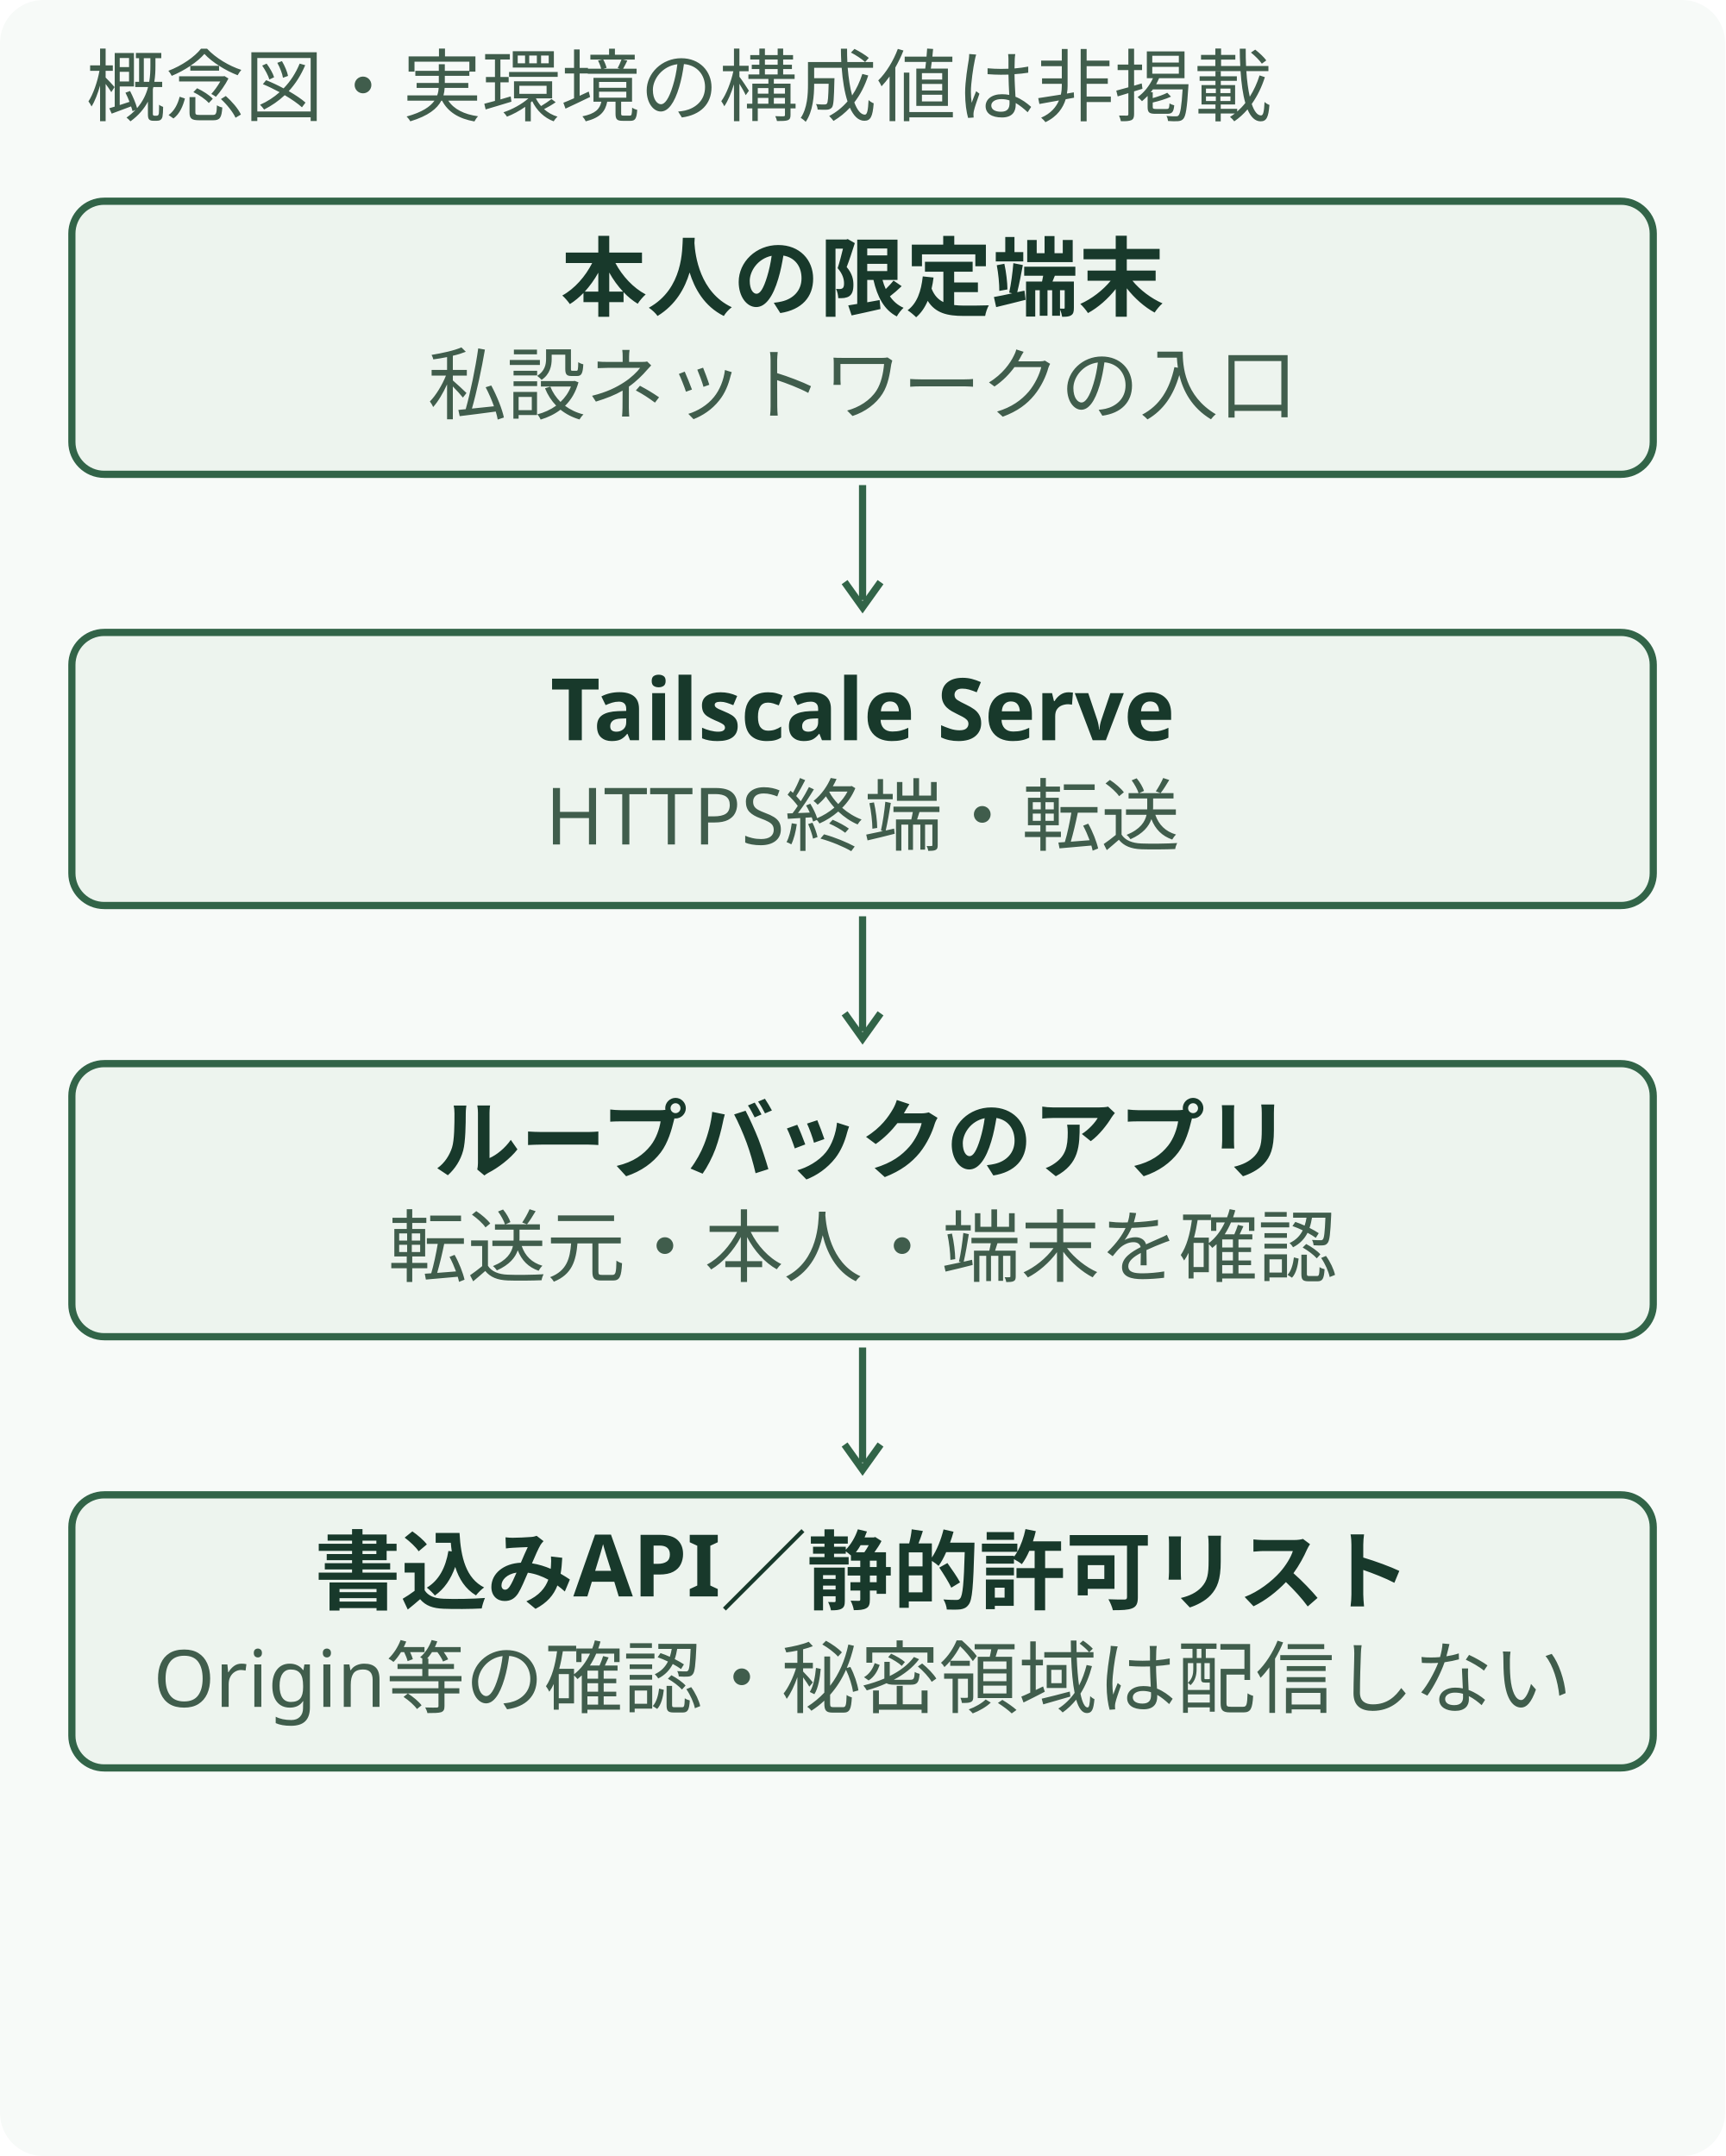
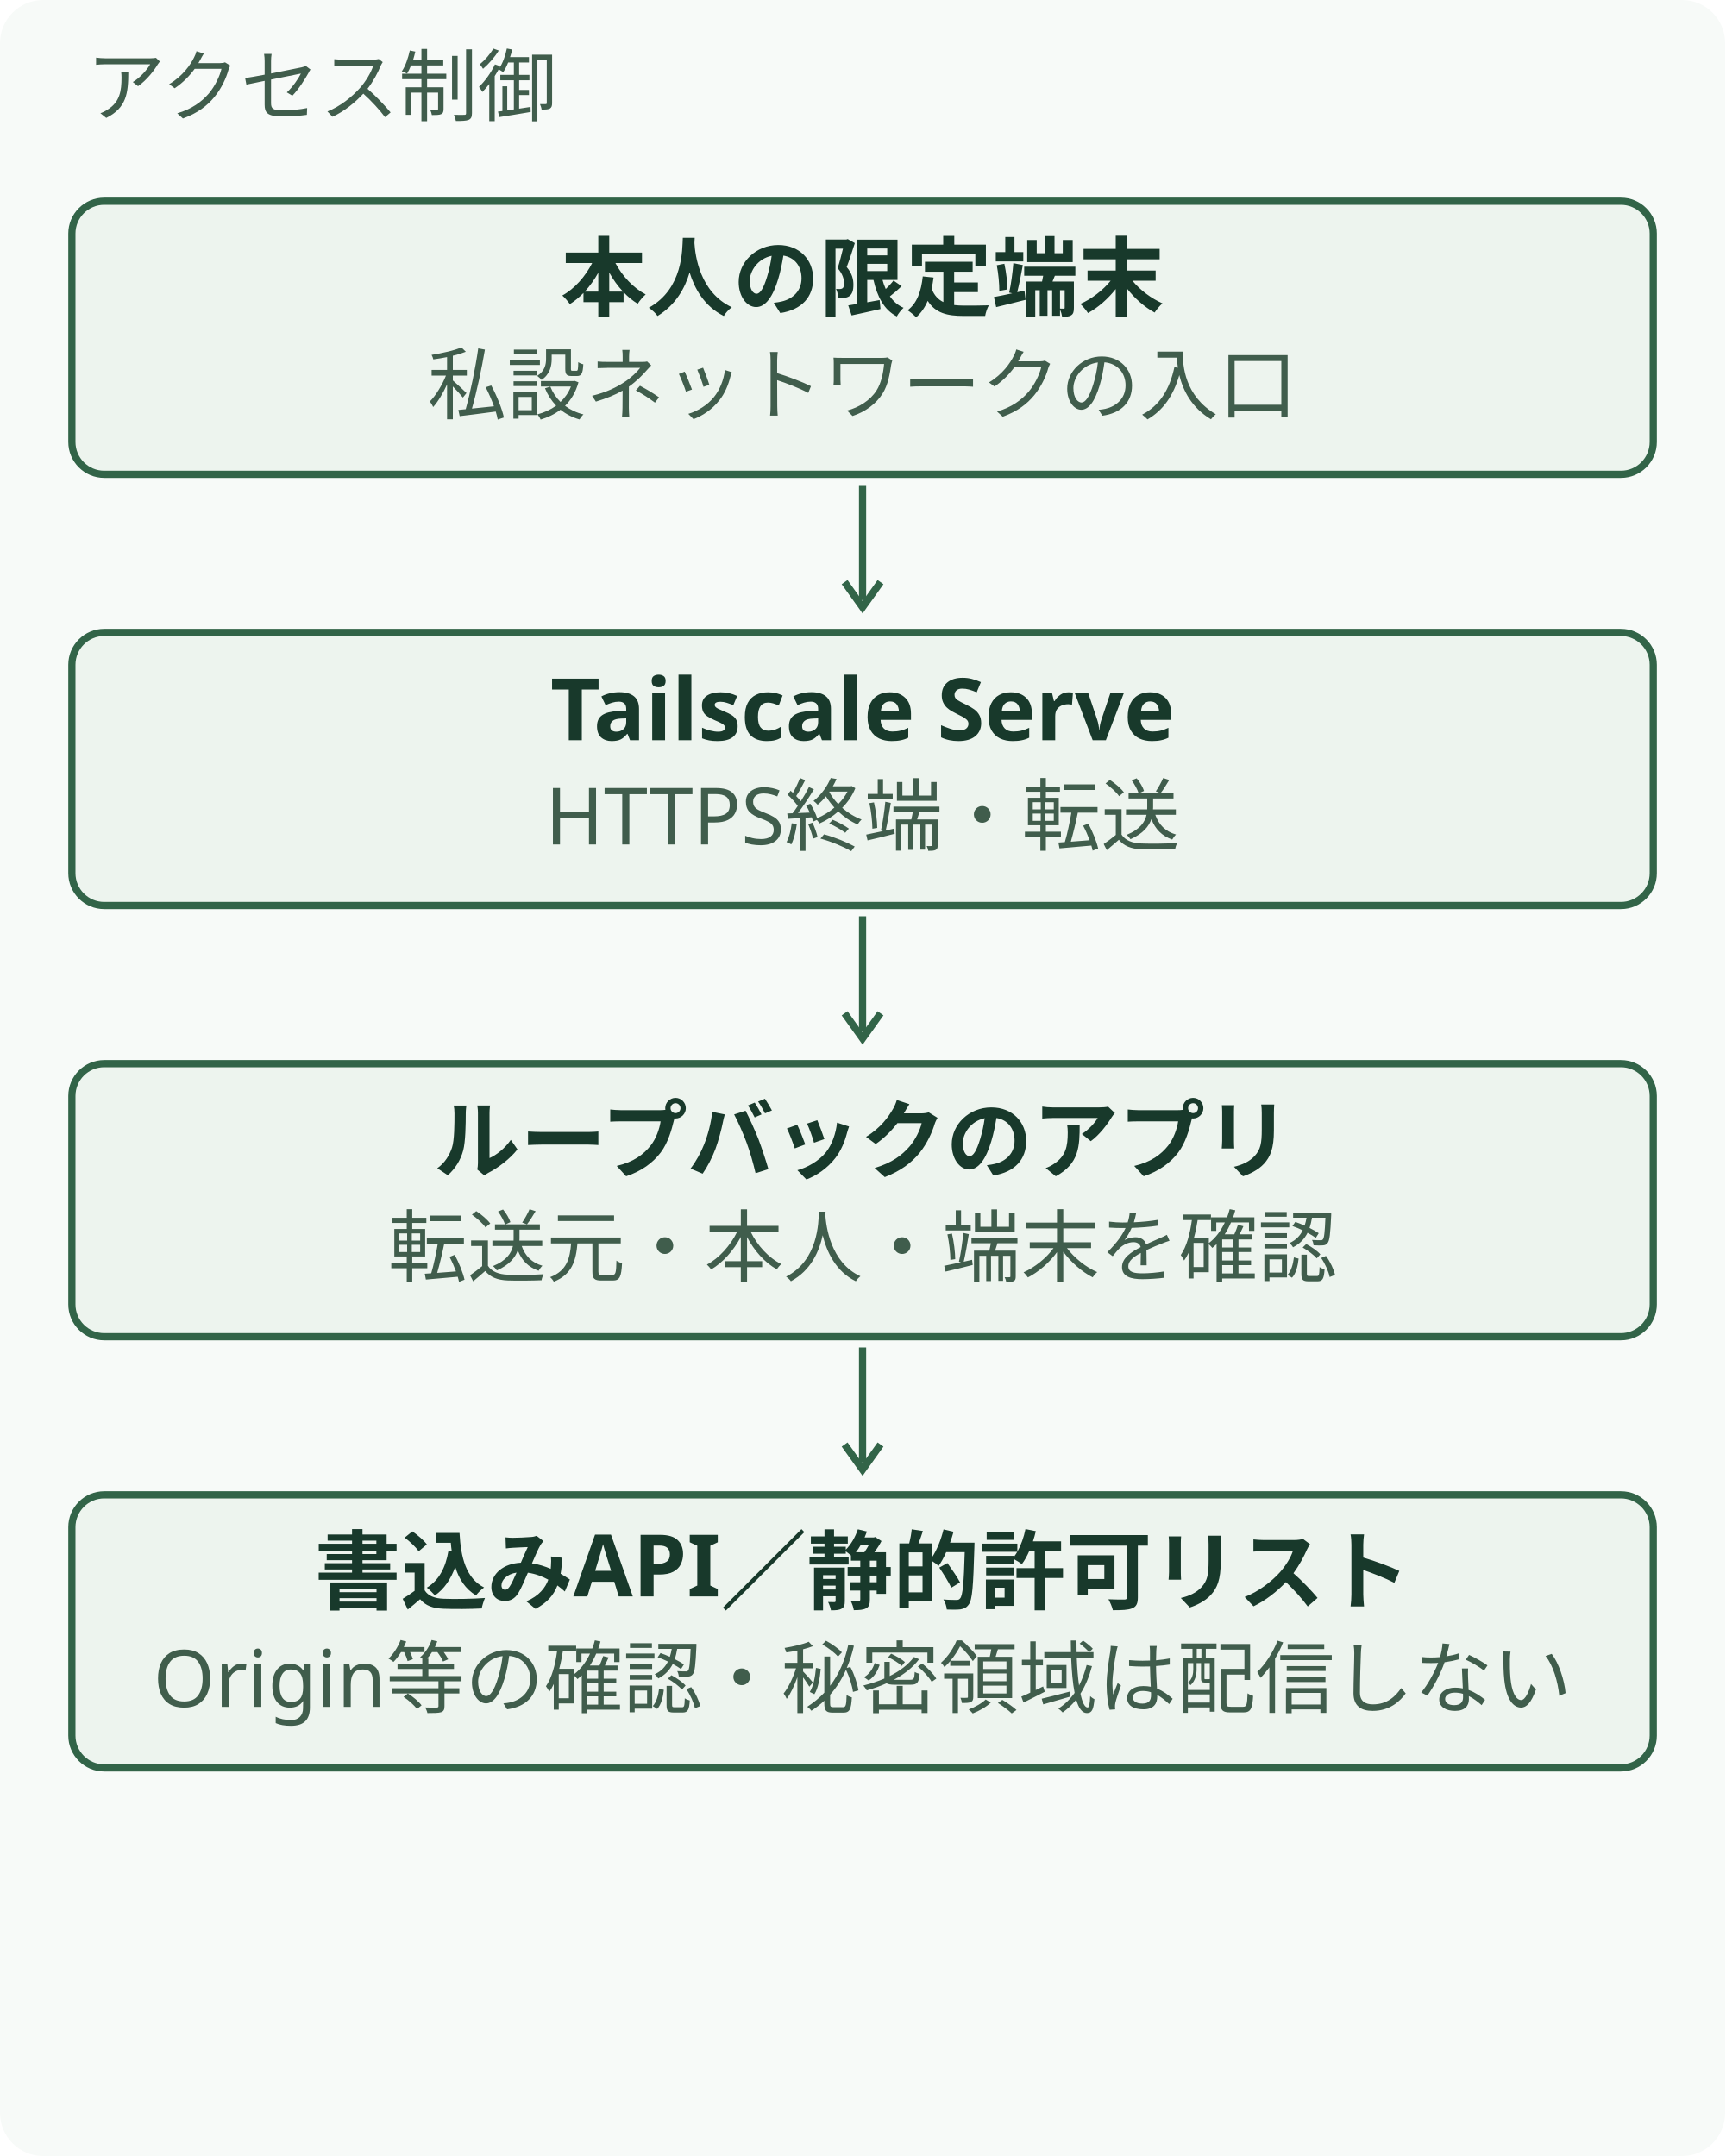
<svg xmlns="http://www.w3.org/2000/svg" width="480" height="600" viewBox="0 0 480 600" role="img" aria-labelledby="title desc">
  <rect width="480" height="600" rx="12" fill="#f7faf8" />
-   <text x="24" y="32" fill="#405d4c" font-family="sans-serif" font-size="22">概念図・実環境の構成値は非掲載</text>
+   <text x="24" y="32" fill="#405d4c" font-family="sans-serif" font-size="22">アクセス制御</text>
  <rect x="20" y="56" width="440" height="76" rx="9" fill="#edf4ee" stroke="#326448" stroke-width="2" />
  <text x="240" y="86" text-anchor="middle" fill="#18392b" font-family="sans-serif" font-size="24" font-weight="600">本人の限定端末</text>
  <text x="240" y="115" text-anchor="middle" fill="#405d4c" font-family="sans-serif" font-size="22">私設ネットワークの入口</text>
  <path d="M240 135 V167" fill="none" stroke="#326448" stroke-width="2" />
  <path d="M235 162 L240 169 L245 162" fill="none" stroke="#326448" stroke-width="2" />
  <rect x="20" y="176" width="440" height="76" rx="9" fill="#edf4ee" stroke="#326448" stroke-width="2" />
  <text x="240" y="206" text-anchor="middle" fill="#18392b" font-family="sans-serif" font-size="24" font-weight="600">Tailscale Serve</text>
  <text x="240" y="235" text-anchor="middle" fill="#405d4c" font-family="sans-serif" font-size="22">HTTPS終端・転送</text>
  <path d="M240 255 V287" fill="none" stroke="#326448" stroke-width="2" />
  <path d="M235 282 L240 289 L245 282" fill="none" stroke="#326448" stroke-width="2" />
  <rect x="20" y="296" width="440" height="76" rx="9" fill="#edf4ee" stroke="#326448" stroke-width="2" />
  <text x="240" y="326" text-anchor="middle" fill="#18392b" font-family="sans-serif" font-size="24" font-weight="600">ループバックのアプリ</text>
  <text x="240" y="355" text-anchor="middle" fill="#405d4c" font-family="sans-serif" font-size="22">転送元・本人・端末を確認</text>
  <path d="M240 375 V407" fill="none" stroke="#326448" stroke-width="2" />
  <path d="M235 402 L240 409 L245 402" fill="none" stroke="#326448" stroke-width="2" />
  <rect x="20" y="416" width="440" height="76" rx="9" fill="#edf4ee" stroke="#326448" stroke-width="2" />
  <text x="240" y="446" text-anchor="middle" fill="#18392b" font-family="sans-serif" font-size="24" font-weight="600">書込みAPI／静的許可リスト</text>
  <text x="240" y="475" text-anchor="middle" fill="#405d4c" font-family="sans-serif" font-size="22">Origin等の確認・秘密領域は配信しない</text>
</svg>
